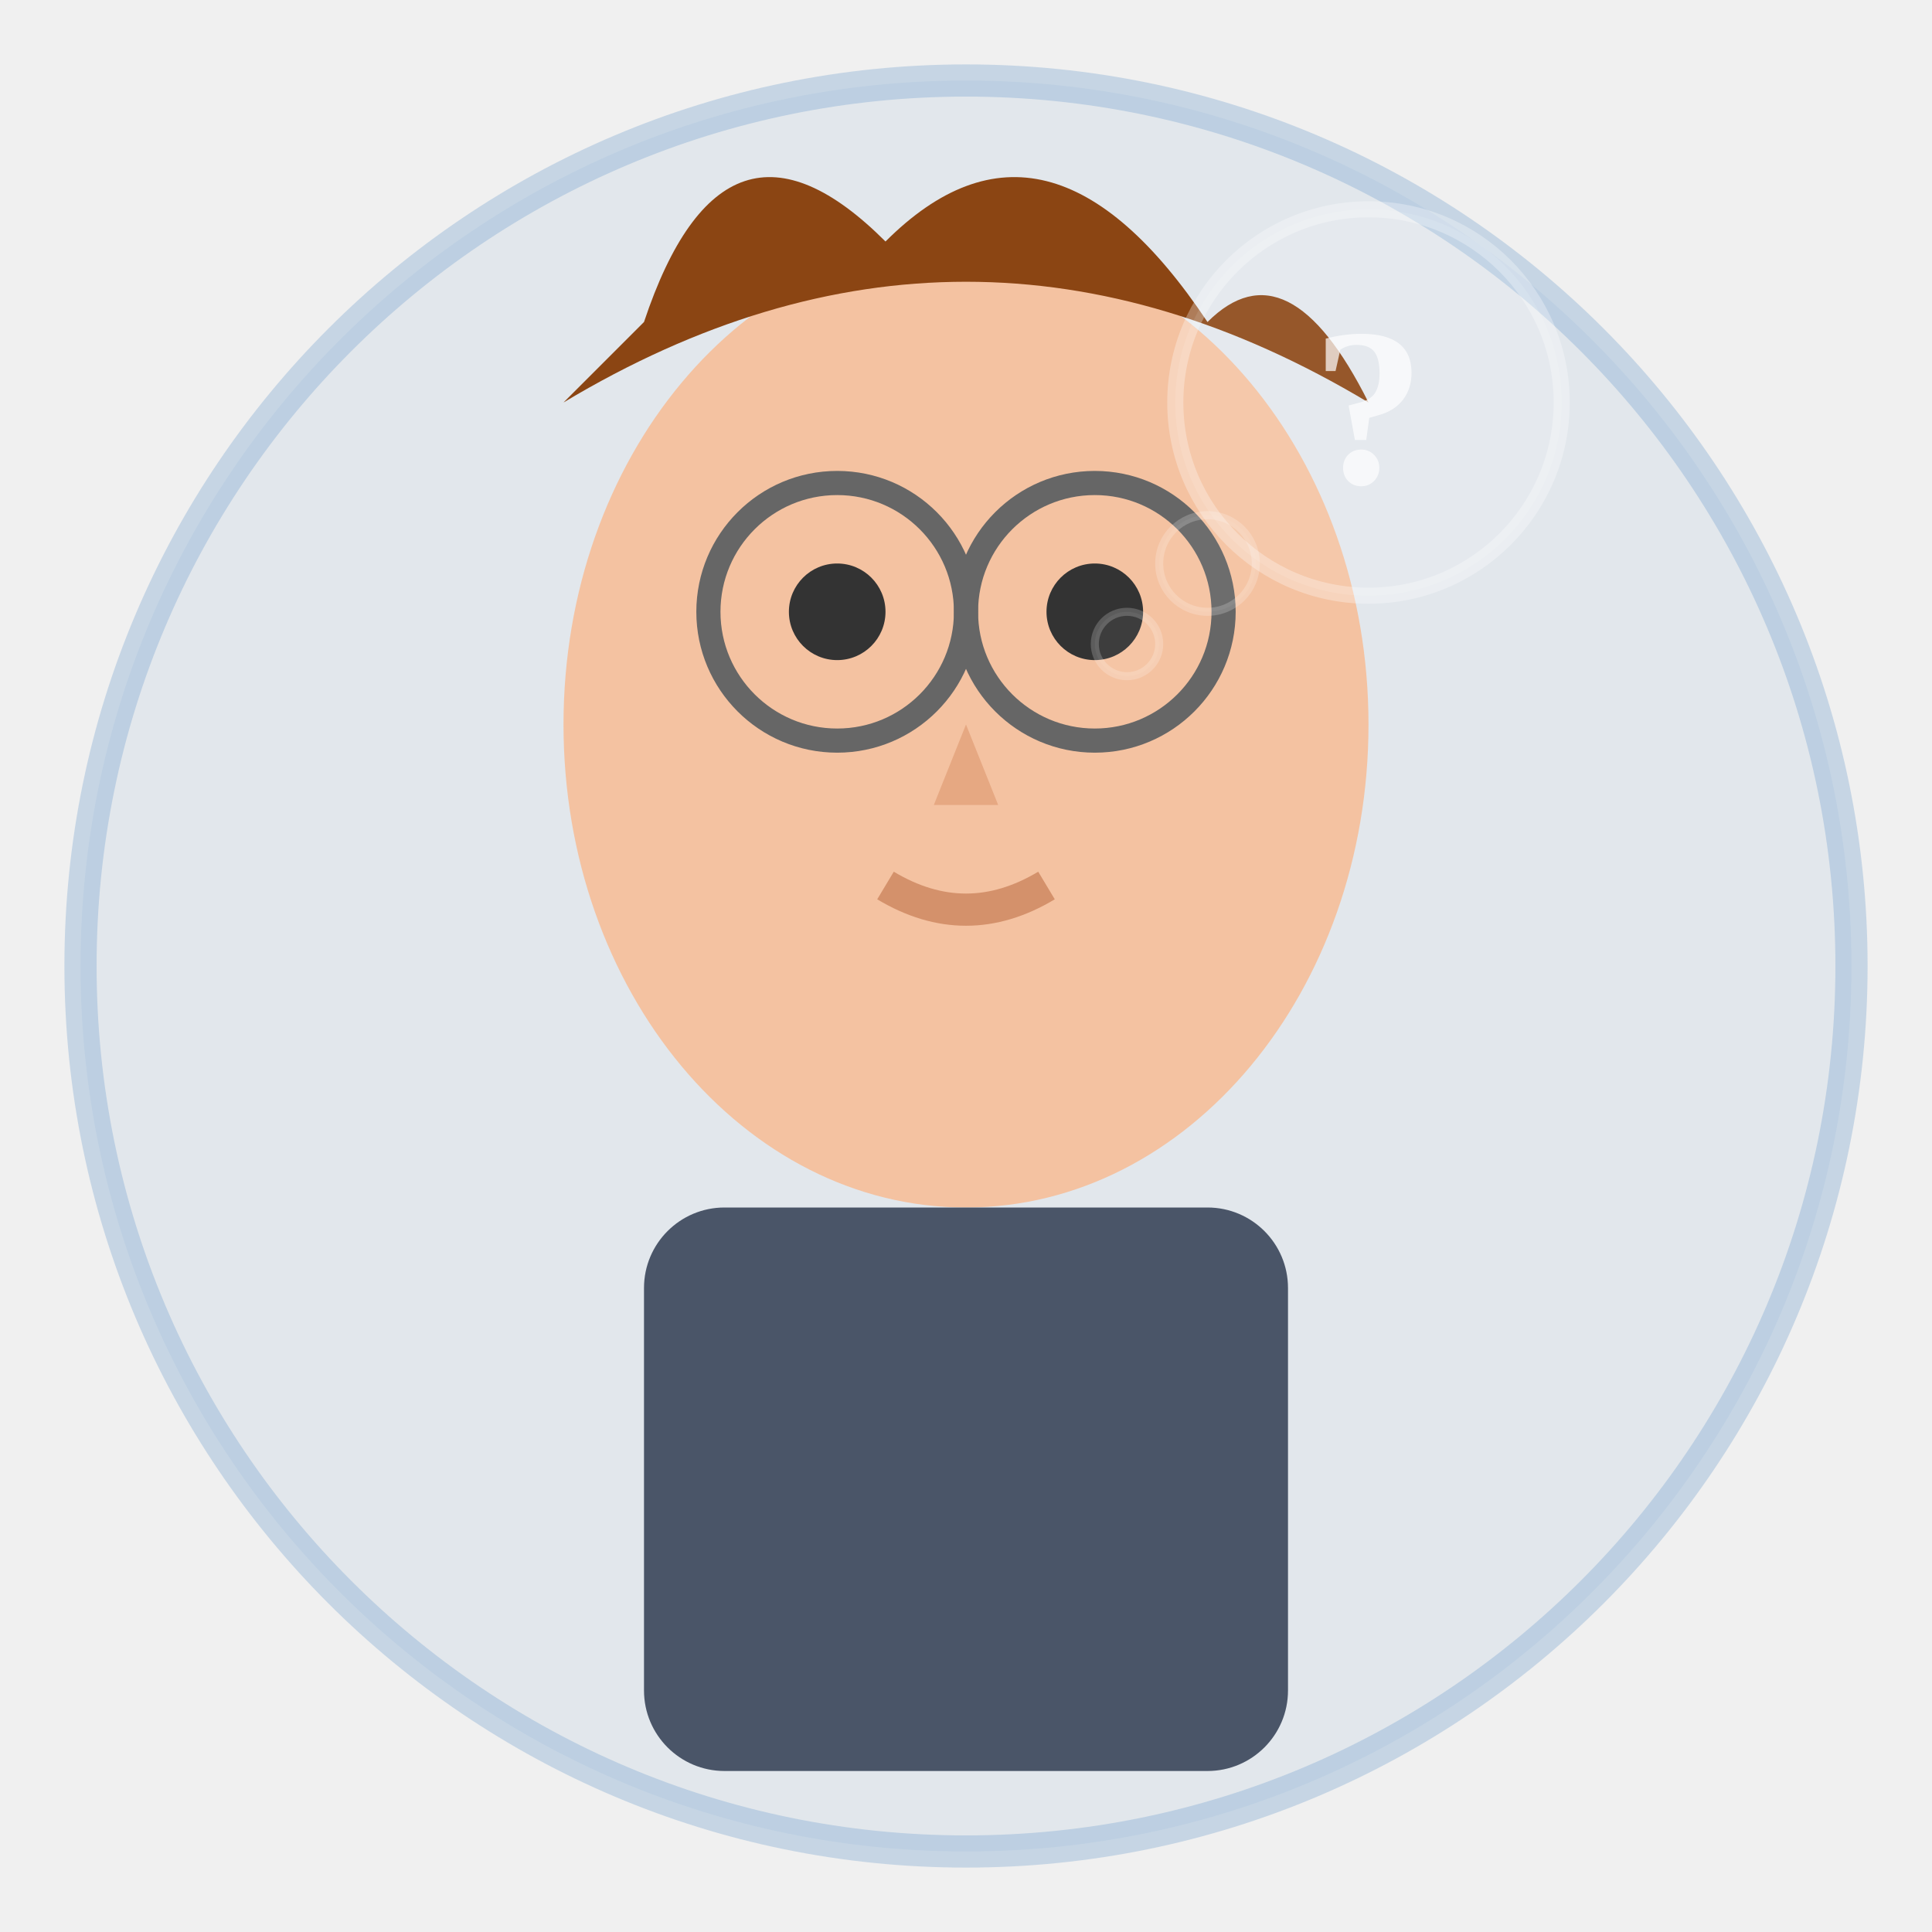
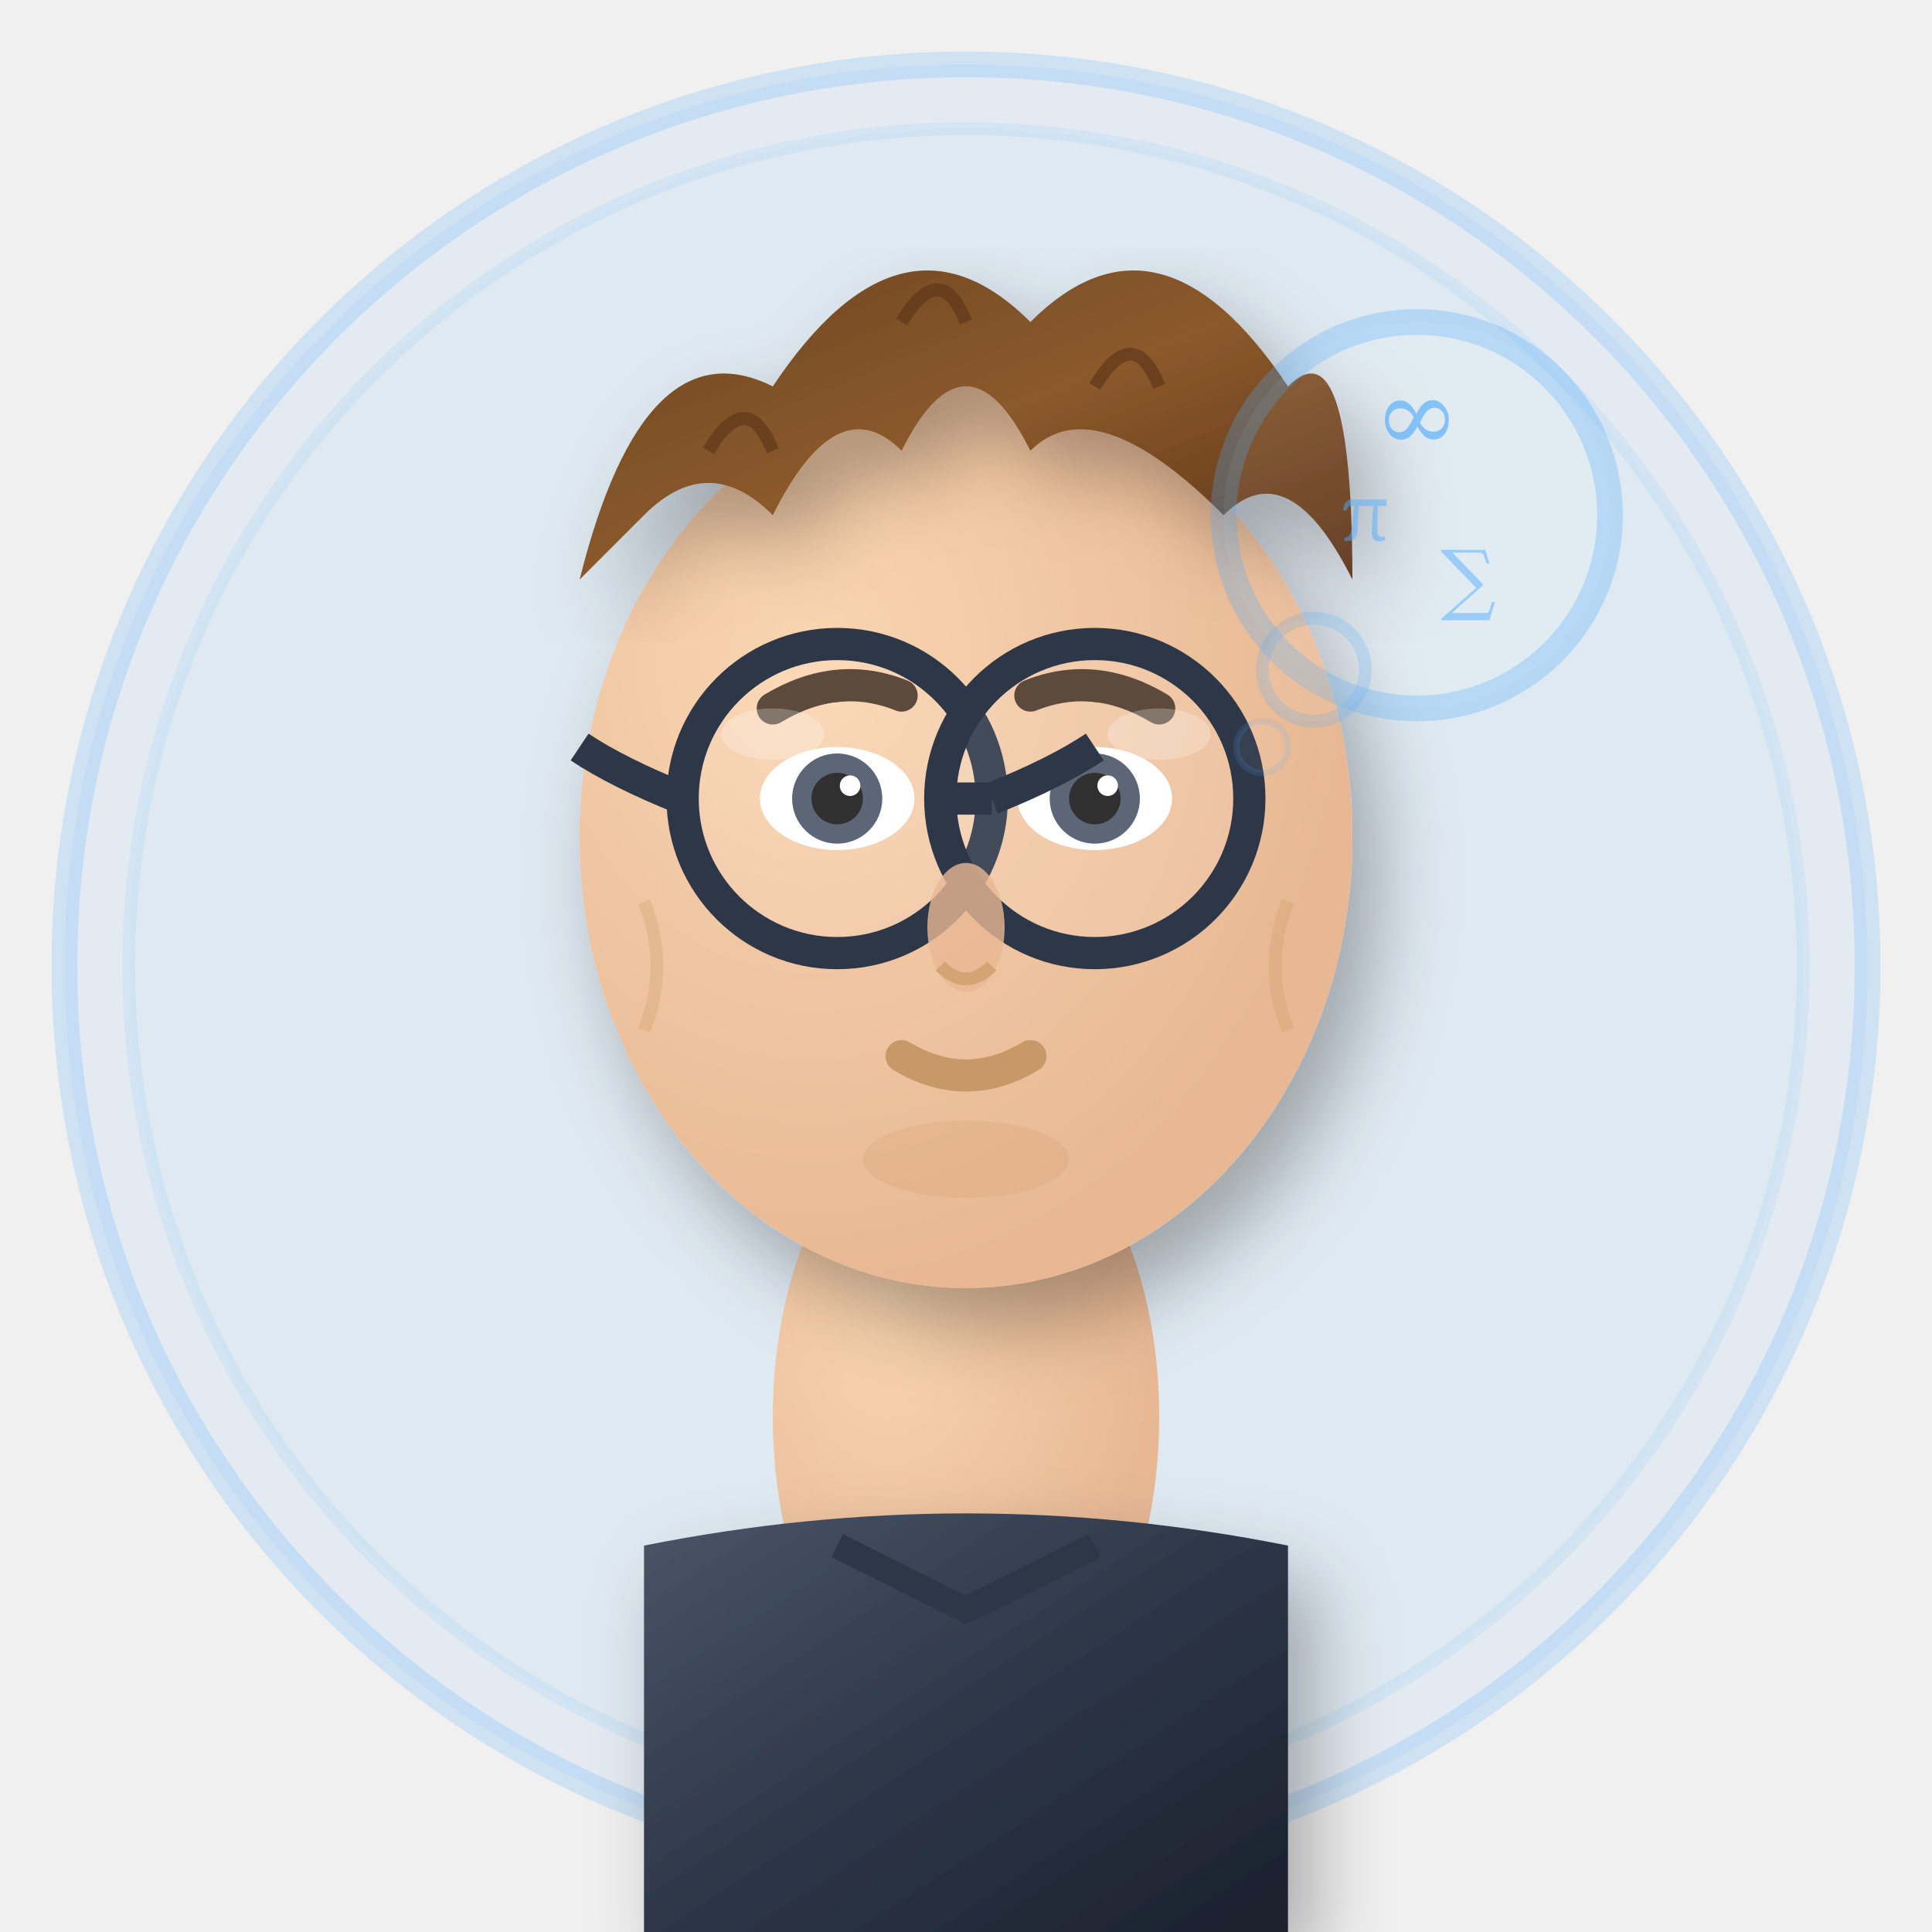
- <svg xmlns="http://www.w3.org/2000/svg" width="120" height="120" viewBox="0 0 120 120">
-   <circle cx="60" cy="60" r="55" fill="rgba(100, 150, 200, 0.1)" stroke="rgba(100, 150, 200, 0.3)" stroke-width="2" />
-   <ellipse cx="60" cy="45" rx="25" ry="30" fill="#f4c2a1" />
-   <path d="M 35 25 Q 60 10 85 25 Q 80 15 75 20 Q 65 5 55 15 Q 45 5 40 20" fill="#8B4513" />
-   <circle cx="52" cy="38" r="3" fill="#333" />
-   <circle cx="68" cy="38" r="3" fill="#333" />
-   <g stroke="#666" stroke-width="1.5" fill="none">
-     <circle cx="52" cy="38" r="8" />
-     <circle cx="68" cy="38" r="8" />
-     <line x1="60" y1="38" x2="60" y2="38" />
+ <svg xmlns="http://www.w3.org/2000/svg" width="150" height="150" viewBox="0 0 150 150">
+   <defs>
+     <radialGradient id="faceGradient" cx="0.3" cy="0.3" r="0.7">
+       <stop offset="0%" stop-color="#f9d5b1" />
+       <stop offset="100%" stop-color="#e8b894" />
+     </radialGradient>
+     <linearGradient id="hairGradient" x1="0%" y1="0%" x2="100%" y2="100%">
+       <stop offset="0%" stop-color="#6b4423" />
+       <stop offset="50%" stop-color="#8b5a2b" />
+       <stop offset="100%" stop-color="#5a3218" />
+     </linearGradient>
+     <linearGradient id="shirtGradient" x1="0%" y1="0%" x2="100%" y2="100%">
+       <stop offset="0%" stop-color="#4a5568" />
+       <stop offset="50%" stop-color="#2d3748" />
+       <stop offset="100%" stop-color="#1a202c" />
+     </linearGradient>
+     <linearGradient id="glassGradient" x1="0%" y1="0%" x2="100%" y2="100%">
+       <stop offset="0%" stop-color="rgba(255,255,255,0.3)" />
+       <stop offset="100%" stop-color="rgba(255,255,255,0.1)" />
+     </linearGradient>
+     <filter id="shadow" x="-20%" y="-20%" width="140%" height="140%">
+       <feDropShadow dx="2" dy="3" stdDeviation="3" flood-opacity="0.3" />
+     </filter>
+   </defs>
+   <circle cx="75" cy="75" r="70" fill="rgba(79, 172, 254, 0.08)" stroke="rgba(79, 172, 254, 0.2)" stroke-width="2" />
+   <circle cx="75" cy="75" r="65" fill="rgba(79, 172, 254, 0.03)" stroke="rgba(79, 172, 254, 0.1)" stroke-width="1" />
+   <ellipse cx="75" cy="110" rx="15" ry="25" fill="url(#faceGradient)" />
+   <path d="M 50 120 Q 75 115 100 120 L 100 150 L 50 150 Z" fill="url(#shirtGradient)" filter="url(#shadow)" />
+   <path d="M 65 120 L 75 125 L 85 120" stroke="#2d3748" stroke-width="2" fill="none" />
+   <ellipse cx="75" cy="65" rx="30" ry="35" fill="url(#faceGradient)" filter="url(#shadow)" />
+   <path d="M 45 45 Q 50 25 60 30 Q 70 15 80 25 Q 90 15 100 30 Q 105 25 105 45 Q 100 35 95 40 Q 85 30 80 35 Q 75 25 70 35 Q 65 30 60 40 Q 55 35 50 40 Z" fill="url(#hairGradient)" filter="url(#shadow)" />
+   <path d="M 55 35 Q 58 30 60 35" stroke="#5a3218" stroke-width="1" fill="none" opacity="0.6" />
+   <path d="M 70 25 Q 73 20 75 25" stroke="#5a3218" stroke-width="1" fill="none" opacity="0.6" />
+   <path d="M 85 30 Q 88 25 90 30" stroke="#5a3218" stroke-width="1" fill="none" opacity="0.6" />
+   <path d="M 60 55 Q 65 52 70 54" stroke="#4a3728" stroke-width="2.5" stroke-linecap="round" />
+   <path d="M 80 54 Q 85 52 90 55" stroke="#4a3728" stroke-width="2.5" stroke-linecap="round" />
+   <ellipse cx="65" cy="62" rx="6" ry="4" fill="#ffffff" />
+   <ellipse cx="85" cy="62" rx="6" ry="4" fill="#ffffff" />
+   <circle cx="65" cy="62" r="3.5" fill="#4a5568" />
+   <circle cx="85" cy="62" r="3.5" fill="#4a5568" />
+   <circle cx="65" cy="62" r="2" fill="#1a1a1a" />
+   <circle cx="85" cy="62" r="2" fill="#1a1a1a" />
+   <circle cx="66" cy="61" r="0.8" fill="#ffffff" />
+   <circle cx="86" cy="61" r="0.8" fill="#ffffff" />
+   <g stroke="#2d3748" stroke-width="2.5" fill="url(#glassGradient)">
+     <circle cx="65" cy="62" r="12" fill="rgba(255,255,255,0.1)" />
+     <circle cx="85" cy="62" r="12" fill="rgba(255,255,255,0.1)" />
+     <line x1="77" y1="62" x2="73" y2="62" />
+     <path d="M 77 62 Q 82 60 85 58" fill="none" />
+     <path d="M 53 62 Q 48 60 45 58" fill="none" />
  </g>
-   <path d="M 60 45 L 58 50 L 62 50 Z" fill="#e6a882" />
-   <path d="M 55 55 Q 60 58 65 55" stroke="#d4916b" stroke-width="2" fill="none" />
-   <rect x="40" y="75" width="40" height="35" rx="5" fill="#4a5568" />
-   <circle cx="85" cy="25" r="12" fill="rgba(255, 255, 255, 0.1)" stroke="rgba(255, 255, 255, 0.3)" stroke-width="1" />
-   <text x="85" y="30" text-anchor="middle" fill="rgba(255, 255, 255, 0.7)" font-size="14" font-weight="bold">?</text>
-   <circle cx="75" cy="35" r="3" fill="rgba(255, 255, 255, 0.05)" stroke="rgba(255, 255, 255, 0.2)" stroke-width="0.5" />
-   <circle cx="70" cy="40" r="2" fill="rgba(255, 255, 255, 0.05)" stroke="rgba(255, 255, 255, 0.2)" stroke-width="0.5" />
+   <ellipse cx="75" cy="72" rx="3" ry="5" fill="#e8b894" opacity="0.8" />
+   <path d="M 73 75 Q 75 77 77 75" stroke="#d4a574" stroke-width="1" fill="none" />
+   <path d="M 70 82 Q 75 85 80 82" stroke="#c89968" stroke-width="2.5" fill="none" stroke-linecap="round" />
+   <ellipse cx="75" cy="90" rx="8" ry="3" fill="rgba(200, 153, 104, 0.2)" />
+   <g opacity="0.7">
+     <circle cx="110" cy="40" r="15" fill="rgba(255, 255, 255, 0.1)" stroke="rgba(79, 172, 254, 0.4)" stroke-width="2" />
+     <circle cx="102" cy="52" r="4" fill="rgba(255, 255, 255, 0.08)" stroke="rgba(79, 172, 254, 0.3)" stroke-width="1" />
+     <circle cx="98" cy="58" r="2" fill="rgba(255, 255, 255, 0.06)" stroke="rgba(79, 172, 254, 0.2)" stroke-width="0.5" />
+   </g>
+   <g opacity="0.8">
+     <text x="110" y="35" text-anchor="middle" fill="rgba(79, 172, 254, 0.8)" font-size="8" font-family="serif">∞</text>
+     <text x="106" y="42" text-anchor="middle" fill="rgba(79, 172, 254, 0.6)" font-size="6" font-family="serif">π</text>
+     <text x="114" y="47" text-anchor="middle" fill="rgba(79, 172, 254, 0.6)" font-size="6" font-family="serif">∑</text>
+   </g>
+   <path d="M 50 70 Q 52 75 50 80" stroke="rgba(200, 153, 104, 0.3)" stroke-width="1" fill="none" />
+   <path d="M 100 70 Q 98 75 100 80" stroke="rgba(200, 153, 104, 0.3)" stroke-width="1" fill="none" />
+   <ellipse cx="60" cy="57" rx="4" ry="2" fill="rgba(255, 255, 255, 0.4)" opacity="0.6" />
+   <ellipse cx="90" cy="57" rx="4" ry="2" fill="rgba(255, 255, 255, 0.4)" opacity="0.6" />
</svg>
